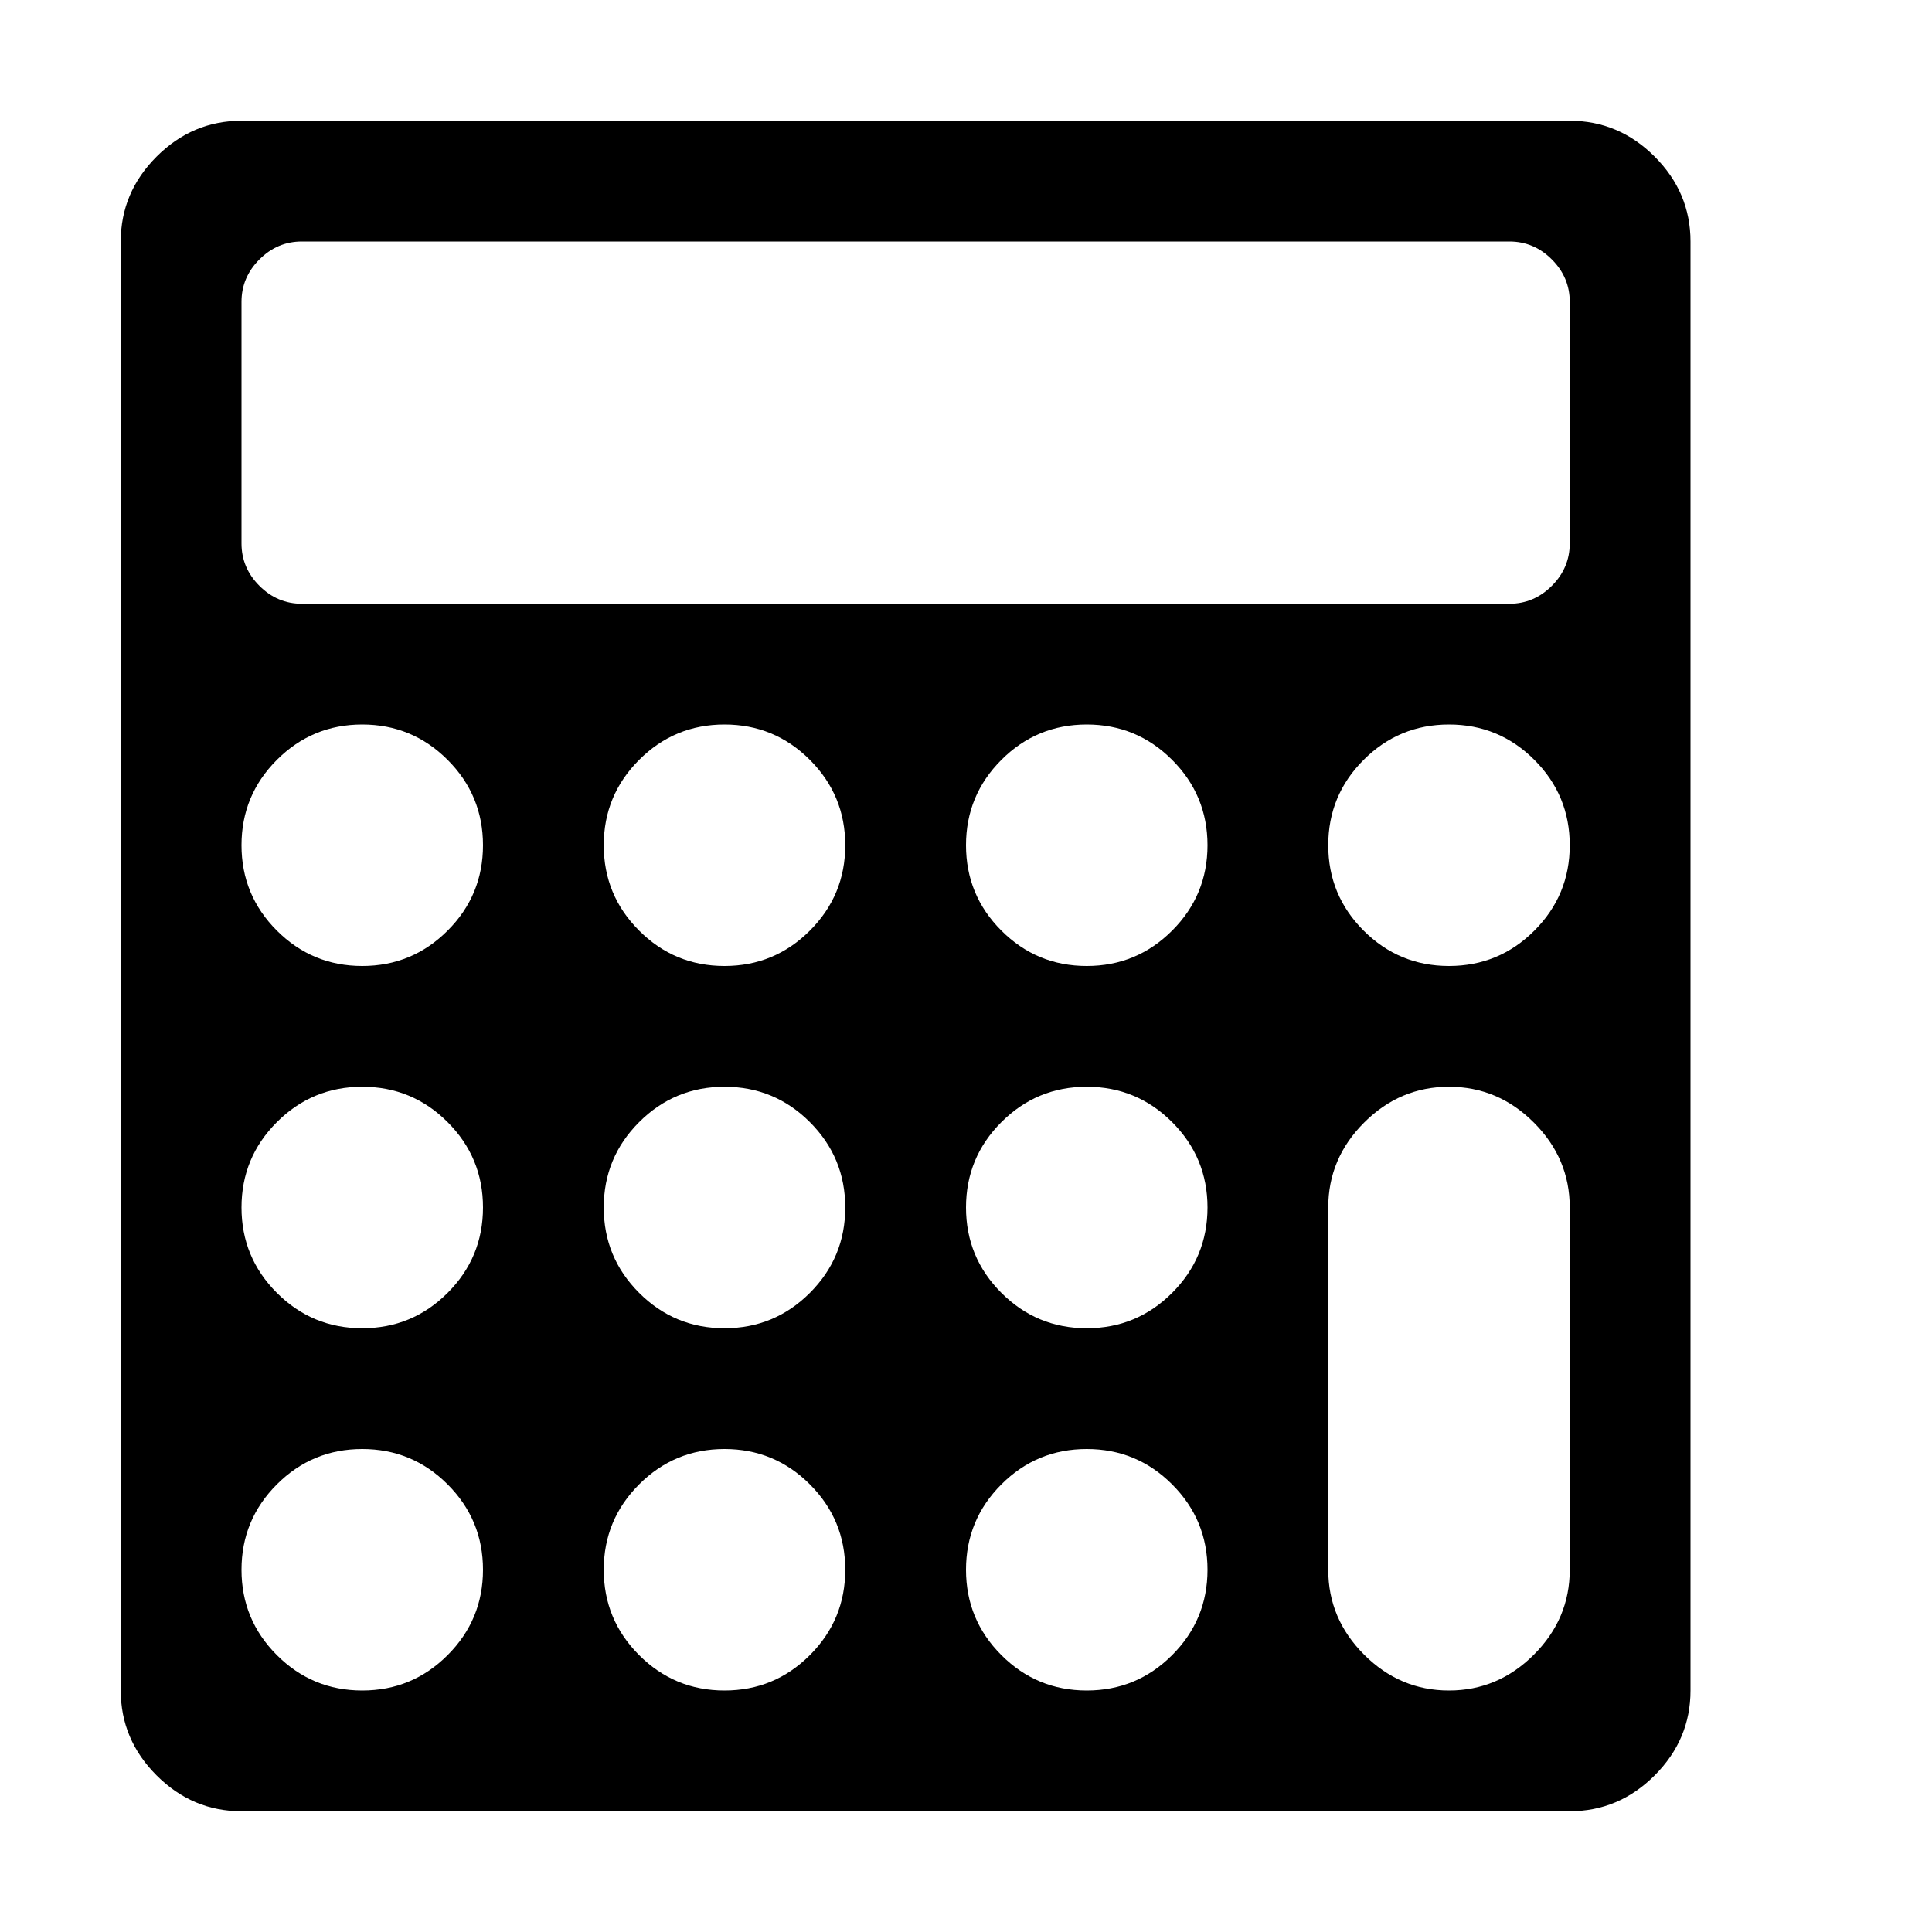
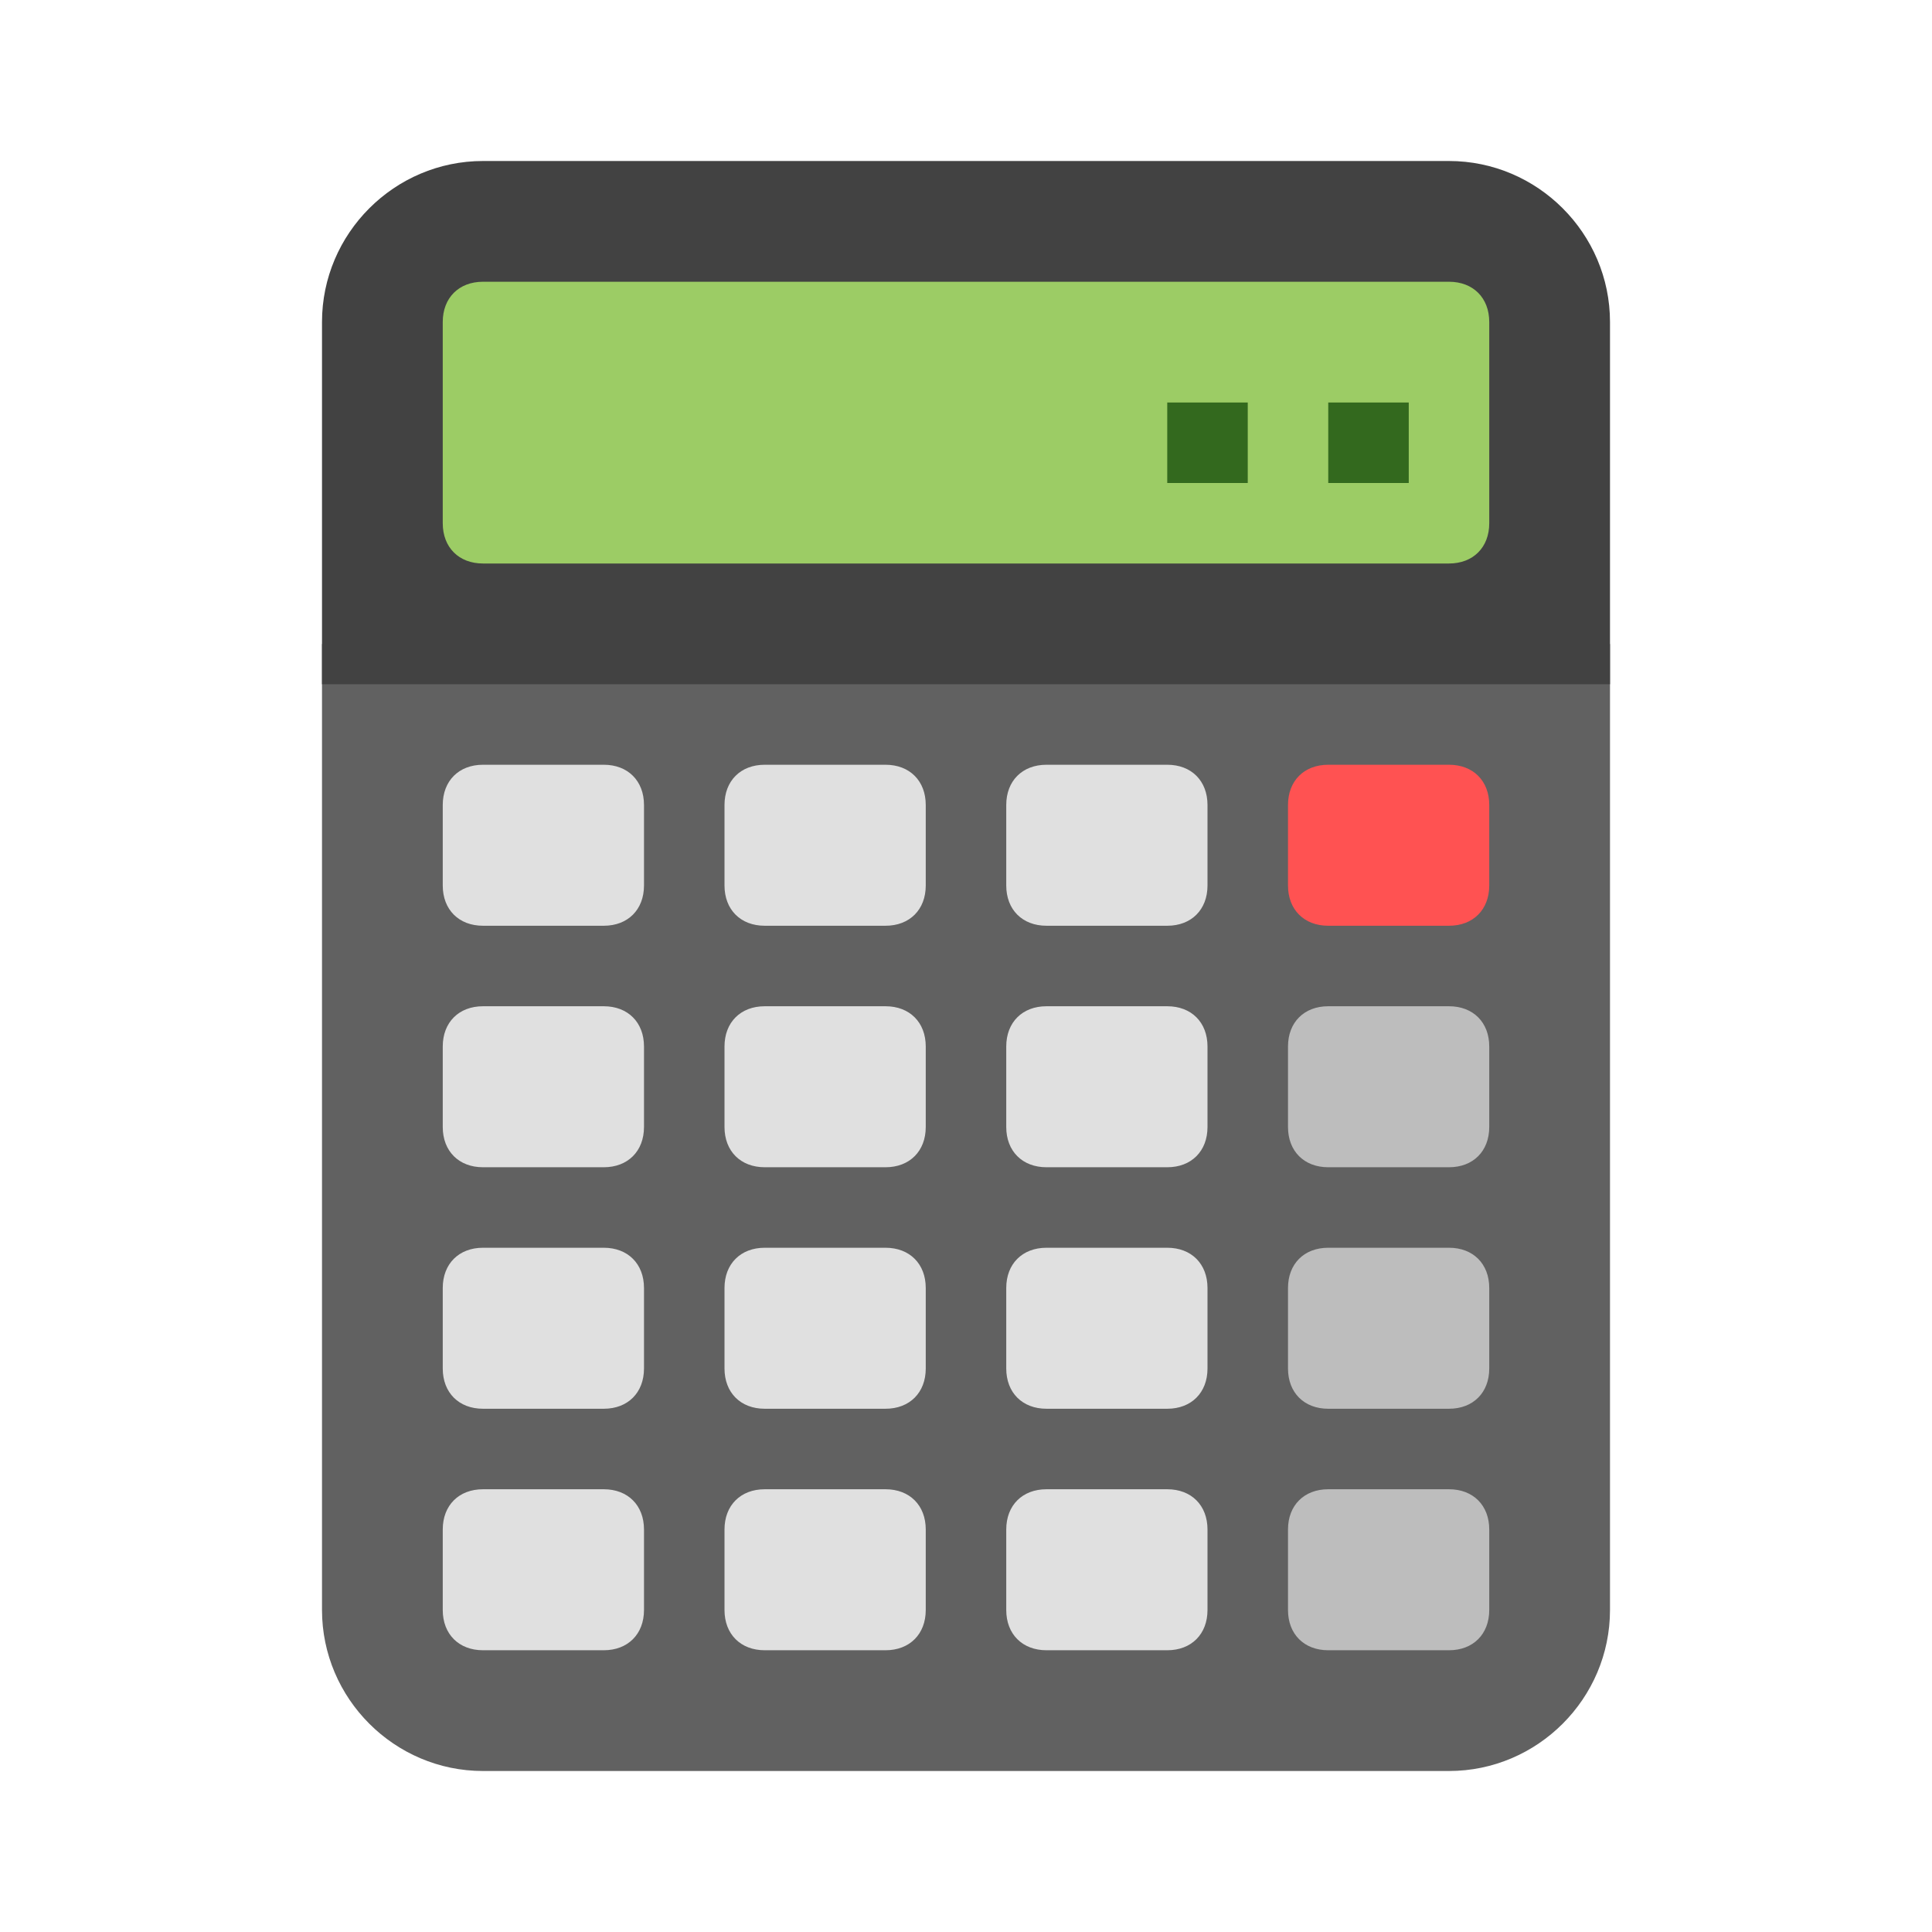
- <svg xmlns="http://www.w3.org/2000/svg" width="2048" height="2048" viewBox="0 0 2048 2048">
-   <path d="M512 1664q0-53-37.5-90.5t-90.5-37.5-90.5 37.5-37.5 90.5 37.5 90.5 90.5 37.5 90.5-37.5 37.5-90.5zm384 0q0-53-37.5-90.5t-90.5-37.5-90.5 37.5-37.5 90.5 37.5 90.5 90.5 37.5 90.5-37.5 37.5-90.5zm-384-384q0-53-37.5-90.5t-90.5-37.5-90.5 37.5-37.5 90.5 37.5 90.5 90.5 37.5 90.5-37.5 37.5-90.5zm768 384q0-53-37.5-90.5t-90.5-37.5-90.5 37.5-37.5 90.5 37.5 90.5 90.5 37.5 90.5-37.5 37.5-90.5zm-384-384q0-53-37.5-90.5t-90.5-37.5-90.5 37.5-37.5 90.5 37.5 90.5 90.5 37.5 90.5-37.5 37.5-90.5zm-384-384q0-53-37.5-90.5t-90.5-37.5-90.5 37.5-37.5 90.5 37.5 90.5 90.5 37.5 90.5-37.5 37.5-90.5zm768 384q0-53-37.5-90.5t-90.5-37.5-90.5 37.5-37.5 90.5 37.5 90.5 90.5 37.5 90.5-37.5 37.5-90.5zm-384-384q0-53-37.5-90.5t-90.5-37.5-90.5 37.5-37.5 90.5 37.5 90.5 90.5 37.5 90.5-37.5 37.5-90.5zm768 768v-384q0-52-38-90t-90-38-90 38-38 90v384q0 52 38 90t90 38 90-38 38-90zm-384-768q0-53-37.5-90.5t-90.5-37.5-90.5 37.5-37.5 90.5 37.5 90.5 90.5 37.5 90.5-37.5 37.5-90.5zm384-320v-256q0-26-19-45t-45-19h-1280q-26 0-45 19t-19 45v256q0 26 19 45t45 19h1280q26 0 45-19t19-45zm0 320q0-53-37.5-90.5t-90.5-37.5-90.5 37.5-37.5 90.5 37.5 90.5 90.5 37.5 90.5-37.5 37.5-90.5zm128-640v1536q0 52-38 90t-90 38h-1408q-52 0-90-38t-38-90v-1536q0-52 38-90t90-38h1408q52 0 90 38t38 90z" />
+ <svg xmlns="http://www.w3.org/2000/svg" version="1" viewBox="0 0 48 48" enable-background="new 0 0 48 48">
+   <path fill="#616161" d="M40,16H8v24c0,2.2,1.8,4,4,4h24c2.2,0,4-1.8,4-4V16z" />
+   <path fill="#424242" d="M36,4H12C9.8,4,8,5.8,8,8v9h32V8C40,5.8,38.2,4,36,4z" />
+   <path fill="#9CCC65" d="M36,14H12c-0.6,0-1-0.4-1-1V8c0-0.6,0.4-1,1-1h24c0.6,0,1,0.4,1,1v5C37,13.6,36.6,14,36,14z" />
+   <g fill="#33691E">
+     <rect x="33" y="10" width="2" height="2" />
+     <rect x="29" y="10" width="2" height="2" />
+   </g>
+   <path fill="#FF5252" d="M36,23h-3c-0.6,0-1-0.4-1-1v-2c0-0.6,0.4-1,1-1h3c0.6,0,1,0.4,1,1v2C37,22.6,36.6,23,36,23z" />
+   <g fill="#E0E0E0">
+     <path d="M15,23h-3c-0.6,0-1-0.4-1-1v-2c0-0.6,0.4-1,1-1h3c0.6,0,1,0.4,1,1v2C16,22.6,15.6,23,15,23z" />
+     <path d="M22,23h-3c-0.6,0-1-0.4-1-1v-2c0-0.6,0.4-1,1-1h3c0.6,0,1,0.4,1,1v2C23,22.6,22.6,23,22,23z" />
+     <path d="M29,23h-3c-0.6,0-1-0.4-1-1v-2c0-0.6,0.4-1,1-1h3c0.6,0,1,0.4,1,1v2C30,22.6,29.6,23,29,23z" />
+     <path d="M15,29h-3c-0.6,0-1-0.4-1-1v-2c0-0.6,0.4-1,1-1h3c0.6,0,1,0.4,1,1v2C16,28.6,15.6,29,15,29z" />
+     <path d="M22,29h-3c-0.6,0-1-0.4-1-1v-2c0-0.6,0.4-1,1-1h3c0.6,0,1,0.4,1,1v2C23,28.6,22.6,29,22,29z" />
+     <path d="M29,29h-3c-0.6,0-1-0.4-1-1v-2c0-0.6,0.4-1,1-1h3c0.6,0,1,0.4,1,1v2C30,28.6,29.6,29,29,29z" />
+     <path d="M15,35h-3c-0.6,0-1-0.4-1-1v-2c0-0.6,0.4-1,1-1h3c0.6,0,1,0.4,1,1v2C16,34.6,15.6,35,15,35z" />
+     <path d="M22,35h-3c-0.6,0-1-0.4-1-1v-2c0-0.6,0.4-1,1-1h3c0.6,0,1,0.4,1,1v2C23,34.6,22.6,35,22,35z" />
+     <path d="M29,35h-3c-0.6,0-1-0.4-1-1v-2c0-0.6,0.4-1,1-1h3c0.6,0,1,0.4,1,1v2C30,34.6,29.6,35,29,35z" />
+     <path d="M15,41h-3c-0.6,0-1-0.4-1-1v-2c0-0.6,0.4-1,1-1h3c0.6,0,1,0.4,1,1v2C16,40.6,15.6,41,15,41z" />
+     <path d="M22,41h-3c-0.6,0-1-0.4-1-1v-2c0-0.6,0.4-1,1-1h3c0.6,0,1,0.4,1,1v2C23,40.6,22.6,41,22,41z" />
+     <path d="M29,41h-3c-0.6,0-1-0.4-1-1v-2c0-0.6,0.4-1,1-1h3c0.6,0,1,0.4,1,1v2C30,40.6,29.6,41,29,41z" />
+   </g>
+   <g fill="#BDBDBD">
+     <path d="M36,29h-3c-0.6,0-1-0.4-1-1v-2c0-0.6,0.4-1,1-1h3c0.6,0,1,0.4,1,1v2C37,28.6,36.6,29,36,29z" />
+     <path d="M36,35h-3c-0.6,0-1-0.4-1-1v-2c0-0.6,0.4-1,1-1h3c0.6,0,1,0.4,1,1v2C37,34.6,36.6,35,36,35z" />
+     <path d="M36,41h-3c-0.6,0-1-0.4-1-1v-2c0-0.6,0.4-1,1-1h3c0.6,0,1,0.4,1,1v2C37,40.6,36.6,41,36,41z" />
+   </g>
</svg>
